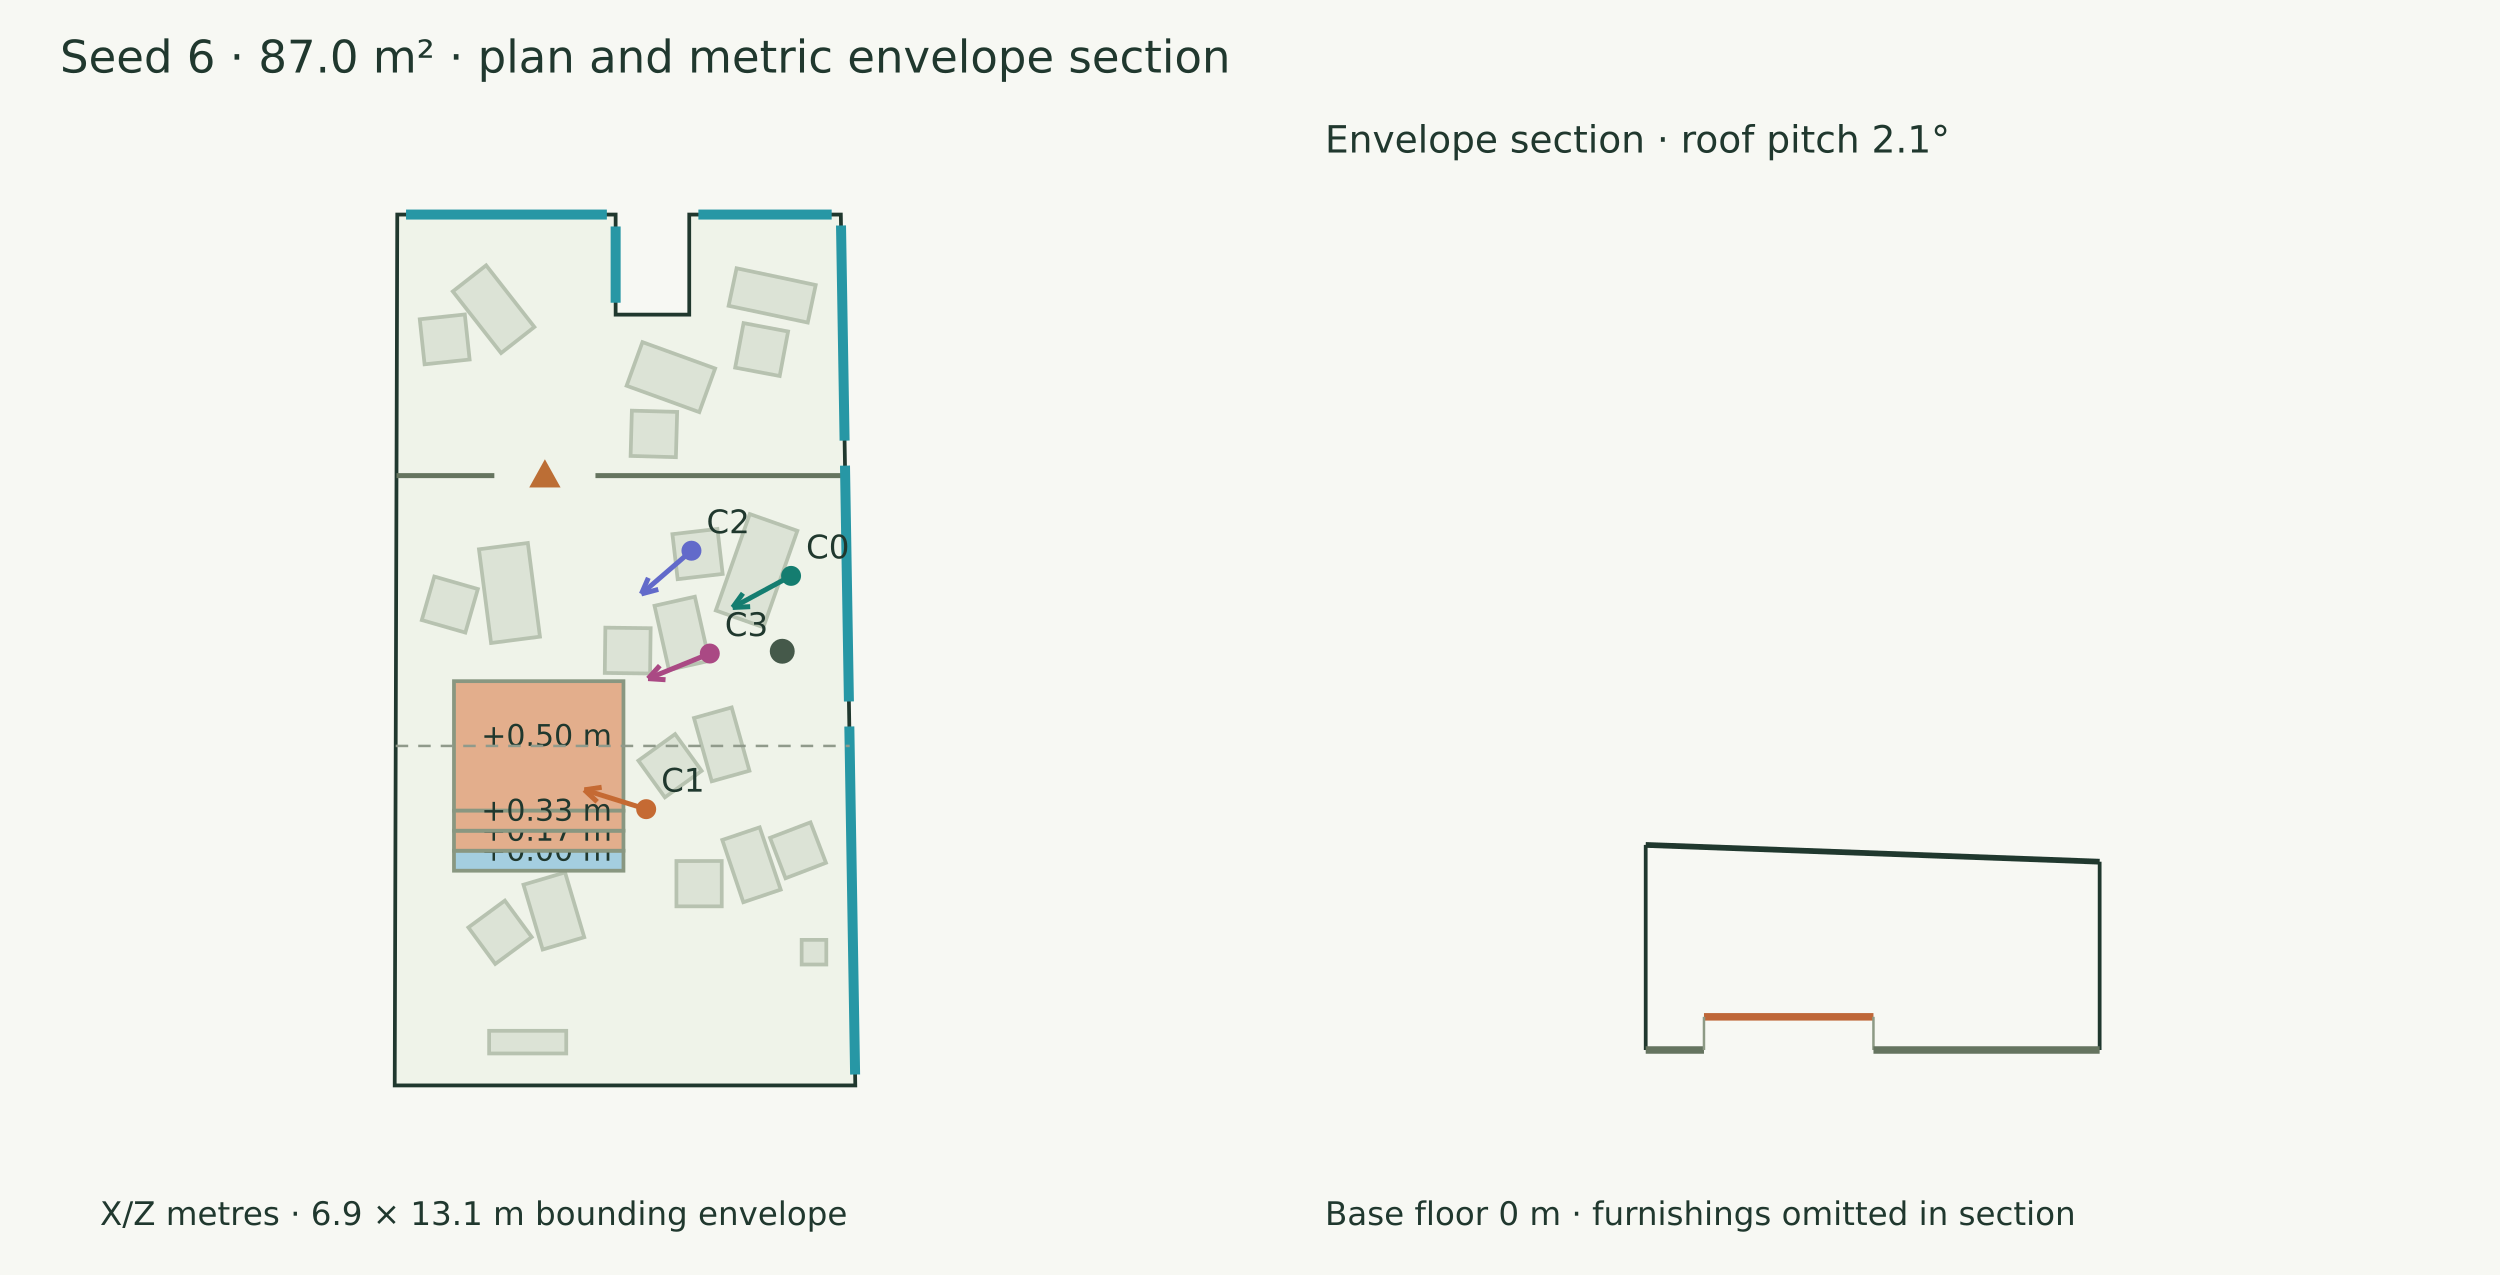
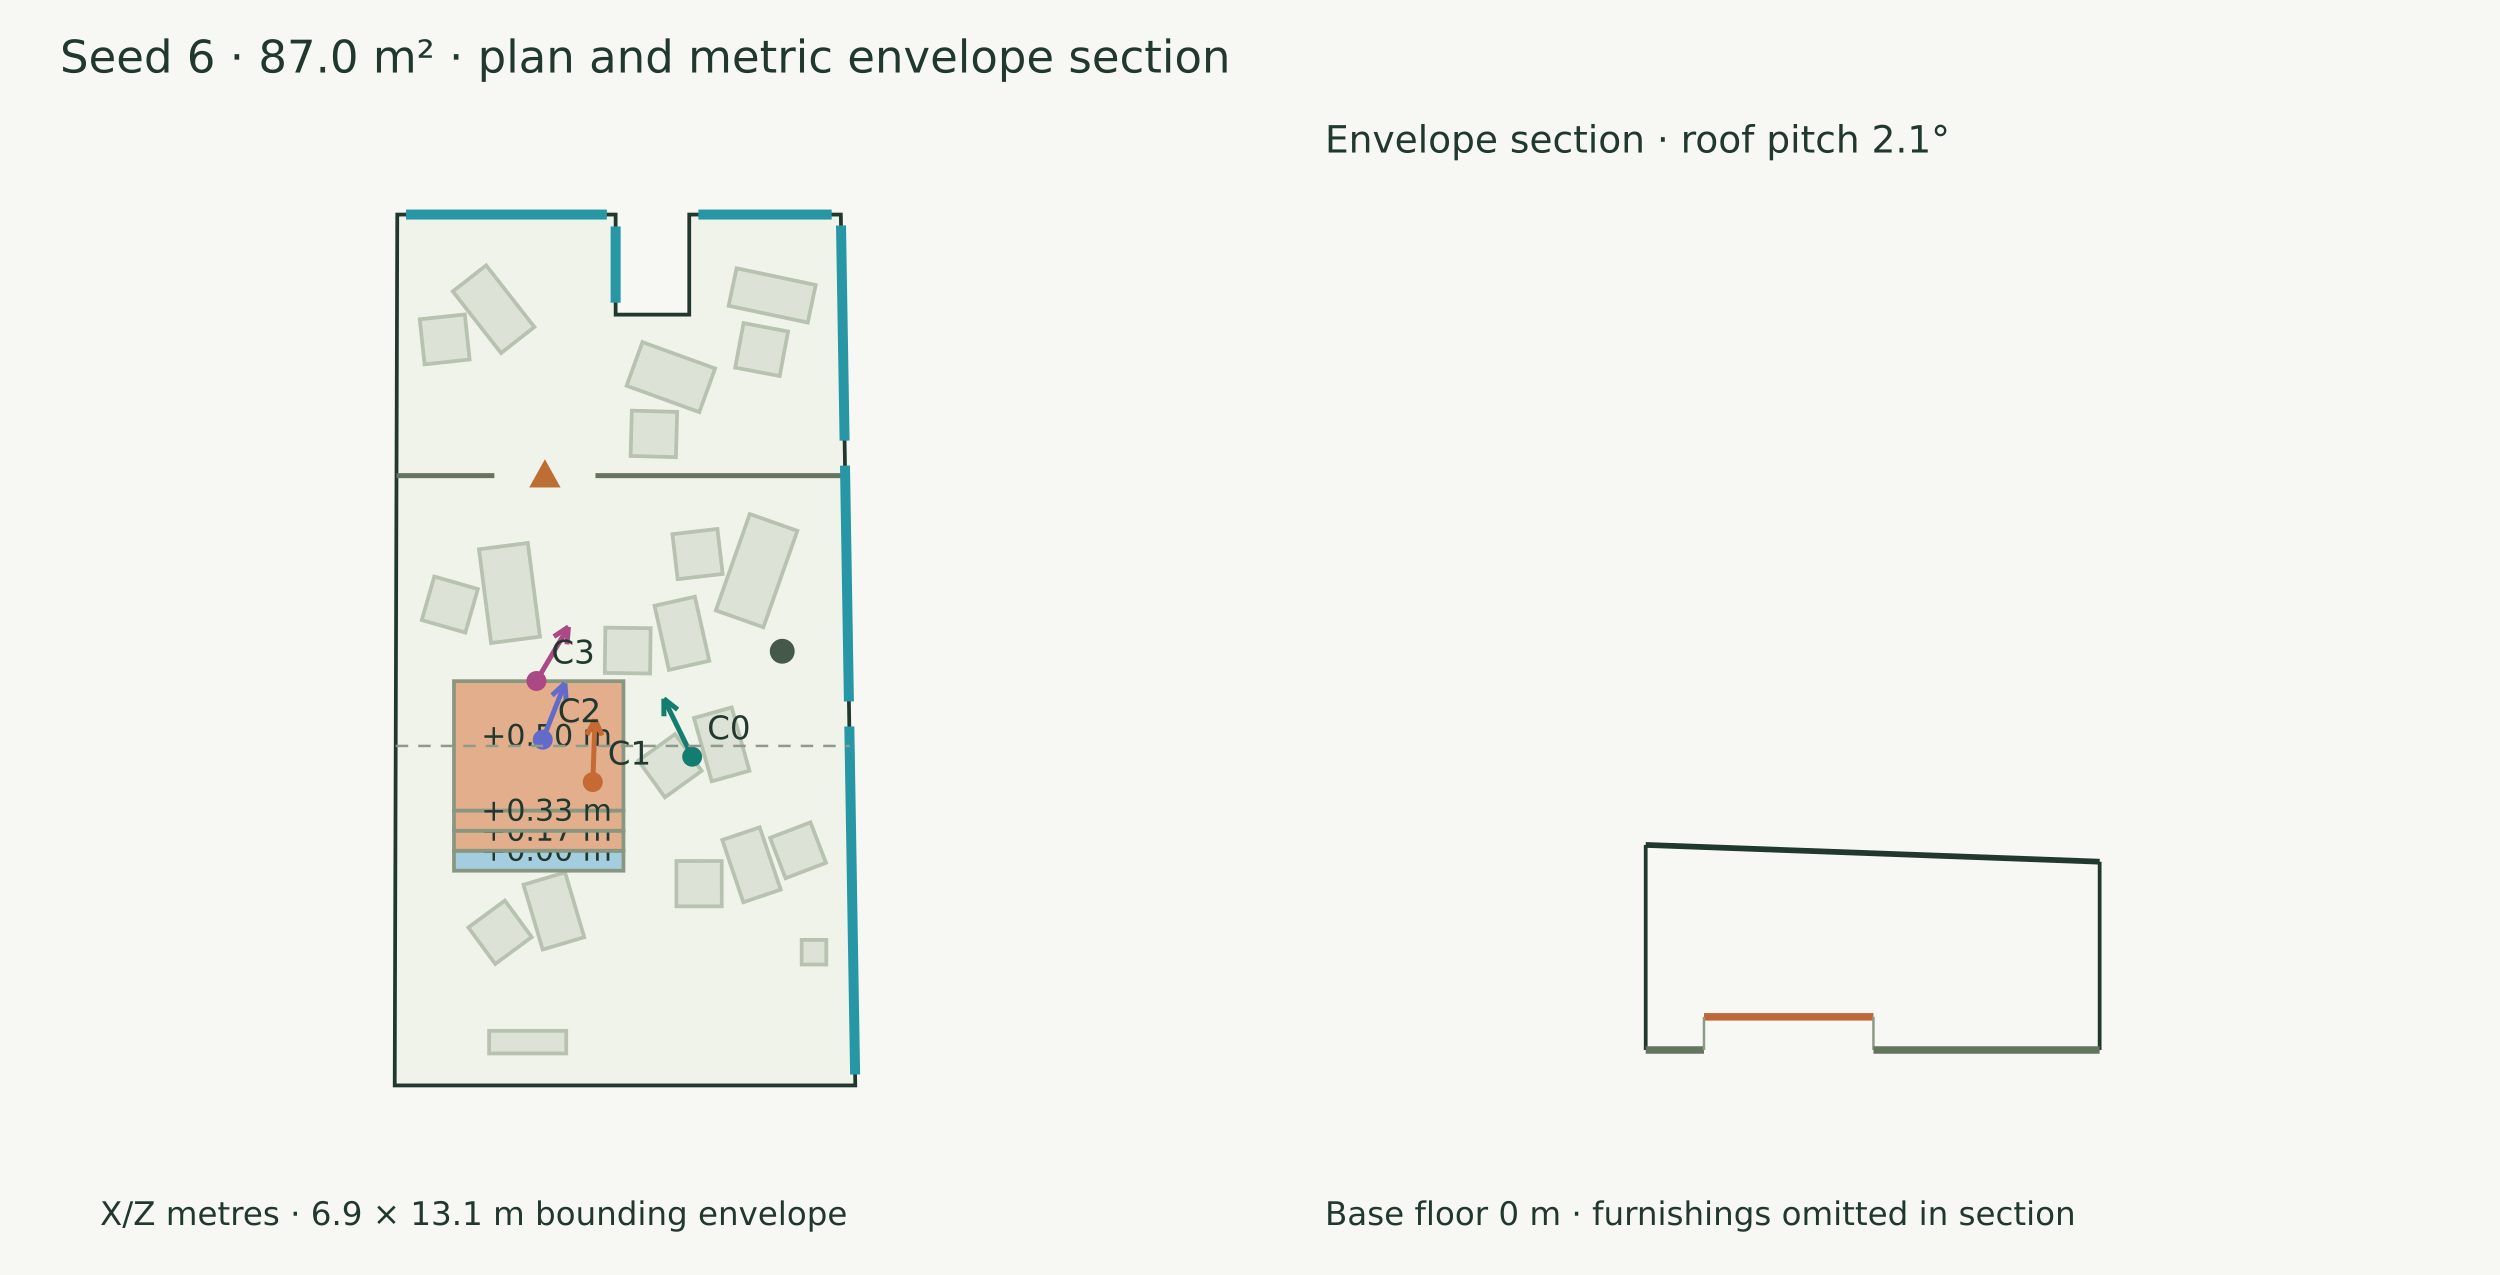
<svg xmlns="http://www.w3.org/2000/svg" width="1000" height="510" viewBox="0 0 1000 510">
  <rect width="100%" height="100%" fill="#f7f8f3" />
  <g font-family="DejaVu Sans" fill="#20382e">
    <text x="24.000" y="29.000" font-size="18">Seed 6 · 87.0 m² · plan and metric envelope section</text>
    <polygon points="158.907,85.824 246.254,85.824 246.254,125.857 275.695,125.857 275.695,85.824 336.332,85.824 342.115,434.176 157.885,434.176" fill="#eff3e9" stroke="#20382e" stroke-width="1.5" />
    <polygon points="194.446,106.136 213.750,130.798 200.431,141.223 181.127,116.562" fill="#dce3d6" stroke="#b7c2b0" stroke-width="1.5" />
    <polygon points="185.923,125.782 187.848,143.801 169.830,145.726 167.904,127.708" fill="#dce3d6" stroke="#b7c2b0" stroke-width="1.5" />
    <polygon points="294.633,107.310 326.280,114.019 323.098,129.026 291.452,122.317" fill="#dce3d6" stroke="#b7c2b0" stroke-width="1.5" />
    <polygon points="297.427,129.242 315.234,132.601 311.876,150.408 294.069,147.049" fill="#dce3d6" stroke="#b7c2b0" stroke-width="1.5" />
    <polygon points="256.978,136.849 286.050,147.405 279.714,164.855 250.642,154.300" fill="#dce3d6" stroke="#b7c2b0" stroke-width="1.5" />
    <polygon points="252.750,164.259 270.864,164.768 270.355,182.882 252.241,182.373" fill="#dce3d6" stroke="#b7c2b0" stroke-width="1.5" />
    <polygon points="277.942,238.674 283.718,264.326 267.577,267.961 261.800,242.309" fill="#dce3d6" stroke="#b7c2b0" stroke-width="1.5" />
    <polygon points="260.262,251.288 260.029,269.408 241.910,269.175 242.142,251.056" fill="#dce3d6" stroke="#b7c2b0" stroke-width="1.5" />
    <polygon points="292.668,282.975 299.772,308.291 284.695,312.522 277.591,287.206" fill="#dce3d6" stroke="#b7c2b0" stroke-width="1.5" />
    <polygon points="270.045,293.638 280.648,308.333 265.954,318.936 255.350,304.242" fill="#dce3d6" stroke="#b7c2b0" stroke-width="1.5" />
    <polygon points="303.869,330.926 312.281,355.838 297.326,360.888 288.914,335.976" fill="#dce3d6" stroke="#b7c2b0" stroke-width="1.5" />
    <polygon points="288.689,344.406 288.698,362.527 270.577,362.535 270.568,344.414" fill="#dce3d6" stroke="#b7c2b0" stroke-width="1.5" />
    <polygon points="226.018,348.955 233.703,374.880 217.073,379.809 209.388,353.884" fill="#dce3d6" stroke="#b7c2b0" stroke-width="1.5" />
    <polygon points="201.945,360.240 212.686,374.834 198.092,385.576 187.351,370.981" fill="#dce3d6" stroke="#b7c2b0" stroke-width="1.5" />
    <polygon points="211.131,217.186 215.979,254.670 196.427,257.199 191.580,219.714" fill="#dce3d6" stroke="#b7c2b0" stroke-width="1.5" />
    <polygon points="191.138,235.618 186.137,253.035 168.720,248.034 173.721,230.617" fill="#dce3d6" stroke="#b7c2b0" stroke-width="1.5" />
    <polygon points="318.940,212.332 305.352,250.890 286.321,244.183 299.909,205.625" fill="#dce3d6" stroke="#b7c2b0" stroke-width="1.5" />
    <polygon points="286.965,211.573 289.062,229.572 271.063,231.669 268.966,213.670" fill="#dce3d6" stroke="#b7c2b0" stroke-width="1.5" />
    <polygon points="226.496,421.385 195.651,421.385 195.651,412.324 226.496,412.324" fill="#dce3d6" stroke="#b7c2b0" stroke-width="1.5" />
    <polygon points="320.663,375.949 330.523,375.949 330.523,385.809 320.663,385.809" fill="#dce3d6" stroke="#b7c2b0" stroke-width="1.5" />
    <polygon points="324.190,328.937 330.381,345.114 314.204,351.305 308.013,335.128" fill="#dce3d6" stroke="#b7c2b0" stroke-width="1.5" />
    <polygon points="181.590,272.467 249.381,272.467 249.381,324.279 181.590,324.279" fill="#e3ae8c" stroke="#899781" stroke-width="1.5" />
    <text x="192.486" y="298.373" font-size="12">+0.50 m</text>
    <polygon points="181.590,340.282 249.381,340.282 249.381,348.283 181.590,348.283" fill="#a4cee0" stroke="#899781" stroke-width="1.5" />
    <text x="192.486" y="344.282" font-size="12">+0.00 m</text>
    <polygon points="181.590,332.280 249.381,332.280 249.381,340.282 181.590,340.282" fill="#e3ae8c" stroke="#899781" stroke-width="1.5" />
    <text x="192.486" y="336.281" font-size="12">+0.17 m</text>
    <polygon points="181.590,324.279 249.381,324.279 249.381,332.280 181.590,332.280" fill="#e3ae8c" stroke="#899781" stroke-width="1.5" />
    <text x="192.486" y="328.280" font-size="12">+0.33 m</text>
    <circle cx="312.897" cy="260.502" r="4.985" fill="#45594a" />
    <path d="M158.600,190.249 L197.735,190.249" stroke="#65745f" stroke-width="2" fill="none" />
    <path d="M238.182,190.249 L338.065,190.249" stroke="#65745f" stroke-width="2" fill="none" />
    <polygon points="217.958,185.249 212.958,194.249 222.958,194.249" fill="#bc6e35" stroke="#bc6e35" stroke-width="1.5" />
    <path d="M162.417,85.824 L242.743,85.824" stroke="#2797a5" stroke-width="4" fill="none" />
    <path d="M246.254,90.591 L246.254,121.090" stroke="#2797a5" stroke-width="4" fill="none" />
    <path d="M279.355,85.824 L332.672,85.824" stroke="#2797a5" stroke-width="4" fill="none" />
    <path d="M336.404,90.193 L337.833,176.248" stroke="#2797a5" stroke-width="4" fill="none" />
    <path d="M337.999,186.253 L339.565,280.590" stroke="#2797a5" stroke-width="4" fill="none" />
    <path d="M339.731,290.595 L342.042,429.807" stroke="#2797a5" stroke-width="4" fill="none" />
-     <path d="M316.424,230.353 L293.073,242.988" stroke="#147d70" stroke-width="2" fill="none" />
-     <path d="M293.073,242.988 L297.168,237.311" stroke="#147d70" stroke-width="2" fill="none" />
-     <path d="M293.073,242.988 L300.066,242.666" stroke="#147d70" stroke-width="2" fill="none" />
-     <circle cx="316.424" cy="230.353" r="4" fill="#147d70" />
-     <text x="322.424" y="223.353" font-size="13">C0</text>
-     <path d="M258.470,323.664 L233.743,315.935" stroke="#c56a33" stroke-width="2" fill="none" />
-     <path d="M233.743,315.935 L240.668,314.909" stroke="#c56a33" stroke-width="2" fill="none" />
-     <path d="M233.743,315.935 L238.851,320.722" stroke="#c56a33" stroke-width="2" fill="none" />
-     <circle cx="258.47" cy="323.664" r="4" fill="#c56a33" />
-     <text x="264.470" y="316.664" font-size="13">C1</text>
-     <path d="M276.580,220.286 L256.551,237.563" stroke="#626aca" stroke-width="2" fill="none" />
-     <path d="M256.551,237.563 L259.335,231.140" stroke="#626aca" stroke-width="2" fill="none" />
-     <path d="M256.551,237.563 L263.312,235.751" stroke="#626aca" stroke-width="2" fill="none" />
-     <circle cx="276.58" cy="220.286" r="4" fill="#626aca" />
-     <text x="282.580" y="213.286" font-size="13">C2</text>
-     <path d="M283.918,261.413 L259.229,271.441" stroke="#aa4984" stroke-width="2" fill="none" />
-     <path d="M259.229,271.441 L263.923,266.248" stroke="#aa4984" stroke-width="2" fill="none" />
-     <path d="M259.229,271.441 L266.214,271.890" stroke="#aa4984" stroke-width="2" fill="none" />
-     <circle cx="283.918" cy="261.413" r="4" fill="#aa4984" />
-     <text x="289.918" y="254.413" font-size="13">C3</text>
+     <path d="M276.880,302.686 L265.536,279.498" stroke="#147d70" stroke-width="2" fill="none" />
+     <path d="M265.536,279.498 L271.041,283.822" stroke="#147d70" stroke-width="2" fill="none" />
+     <path d="M265.536,279.498 L265.571,286.498" stroke="#147d70" stroke-width="2" fill="none" />
+     <circle cx="276.88" cy="302.686" r="4" fill="#147d70" />
+     <text x="282.880" y="295.686" font-size="13">C0</text>
+     <path d="M237.111,312.830 L238.021,287.777" stroke="#c56a33" stroke-width="2" fill="none" />
+     <path d="M238.021,287.777 L240.835,294.186" stroke="#c56a33" stroke-width="2" fill="none" />
+     <path d="M238.021,287.777 L234.750,293.965" stroke="#c56a33" stroke-width="2" fill="none" />
+     <circle cx="237.111" cy="312.83" r="4" fill="#c56a33" />
+     <text x="243.111" y="305.830" font-size="13">C1</text>
+     <path d="M217.093,295.870 L225.972,273.383" stroke="#626aca" stroke-width="2" fill="none" />
+     <path d="M225.972,273.383 L226.489,280.364" stroke="#626aca" stroke-width="2" fill="none" />
+     <path d="M225.972,273.383 L220.825,278.128" stroke="#626aca" stroke-width="2" fill="none" />
+     <circle cx="217.093" cy="295.87" r="4" fill="#626aca" />
+     <text x="223.093" y="288.870" font-size="13">C2</text>
+     <path d="M214.572,272.398 L227.379,250.755" stroke="#aa4984" stroke-width="2" fill="none" />
+     <path d="M227.379,250.755 L226.790,257.730" stroke="#aa4984" stroke-width="2" fill="none" />
+     <path d="M227.379,250.755 L221.549,254.629" stroke="#aa4984" stroke-width="2" fill="none" />
+     <circle cx="214.572" cy="272.398" r="4" fill="#aa4984" />
+     <text x="220.572" y="265.398" font-size="13">C3</text>
    <text x="40.000" y="490.000" font-size="13">X/Z metres · 6.9 × 13.1 m bounding envelope</text>
    <path d="M158.283,298.373 L339.860,298.373" stroke="#909a8b" stroke-width="1" stroke-dasharray="5 4" fill="none" />
    <path d="M658.283,337.968 L839.860,344.681" stroke="#20382e" stroke-width="2.3" fill="none" />
    <path d="M658.283,420.000 L658.283,337.968" stroke="#20382e" stroke-width="1.5" fill="none" />
    <path d="M839.860,420.000 L839.860,344.681" stroke="#20382e" stroke-width="1.5" fill="none" />
    <path d="M658.283,420.000 L681.590,420.000" stroke="#65745f" stroke-width="3" fill="none" />
    <path d="M658.283,420.000 L658.283,420.000" stroke="#8d9a85" stroke-width="1" fill="none" />
    <path d="M681.590,420.000 L681.590,420.000" stroke="#8d9a85" stroke-width="1" fill="none" />
    <path d="M681.590,406.734 L749.381,406.734" stroke="#bf6738" stroke-width="3" fill="none" />
    <path d="M681.590,420.000 L681.590,406.734" stroke="#8d9a85" stroke-width="1" fill="none" />
    <path d="M749.381,420.000 L749.381,406.734" stroke="#8d9a85" stroke-width="1" fill="none" />
    <path d="M749.381,420.000 L839.860,420.000" stroke="#65745f" stroke-width="3" fill="none" />
    <path d="M749.381,420.000 L749.381,420.000" stroke="#8d9a85" stroke-width="1" fill="none" />
    <path d="M839.860,420.000 L839.860,420.000" stroke="#8d9a85" stroke-width="1" fill="none" />
    <text x="530.000" y="61.000" font-size="15">Envelope section · roof pitch 2.1°</text>
    <text x="530.000" y="490.000" font-size="13">Base floor 0 m · furnishings omitted in section</text>
  </g>
</svg>
